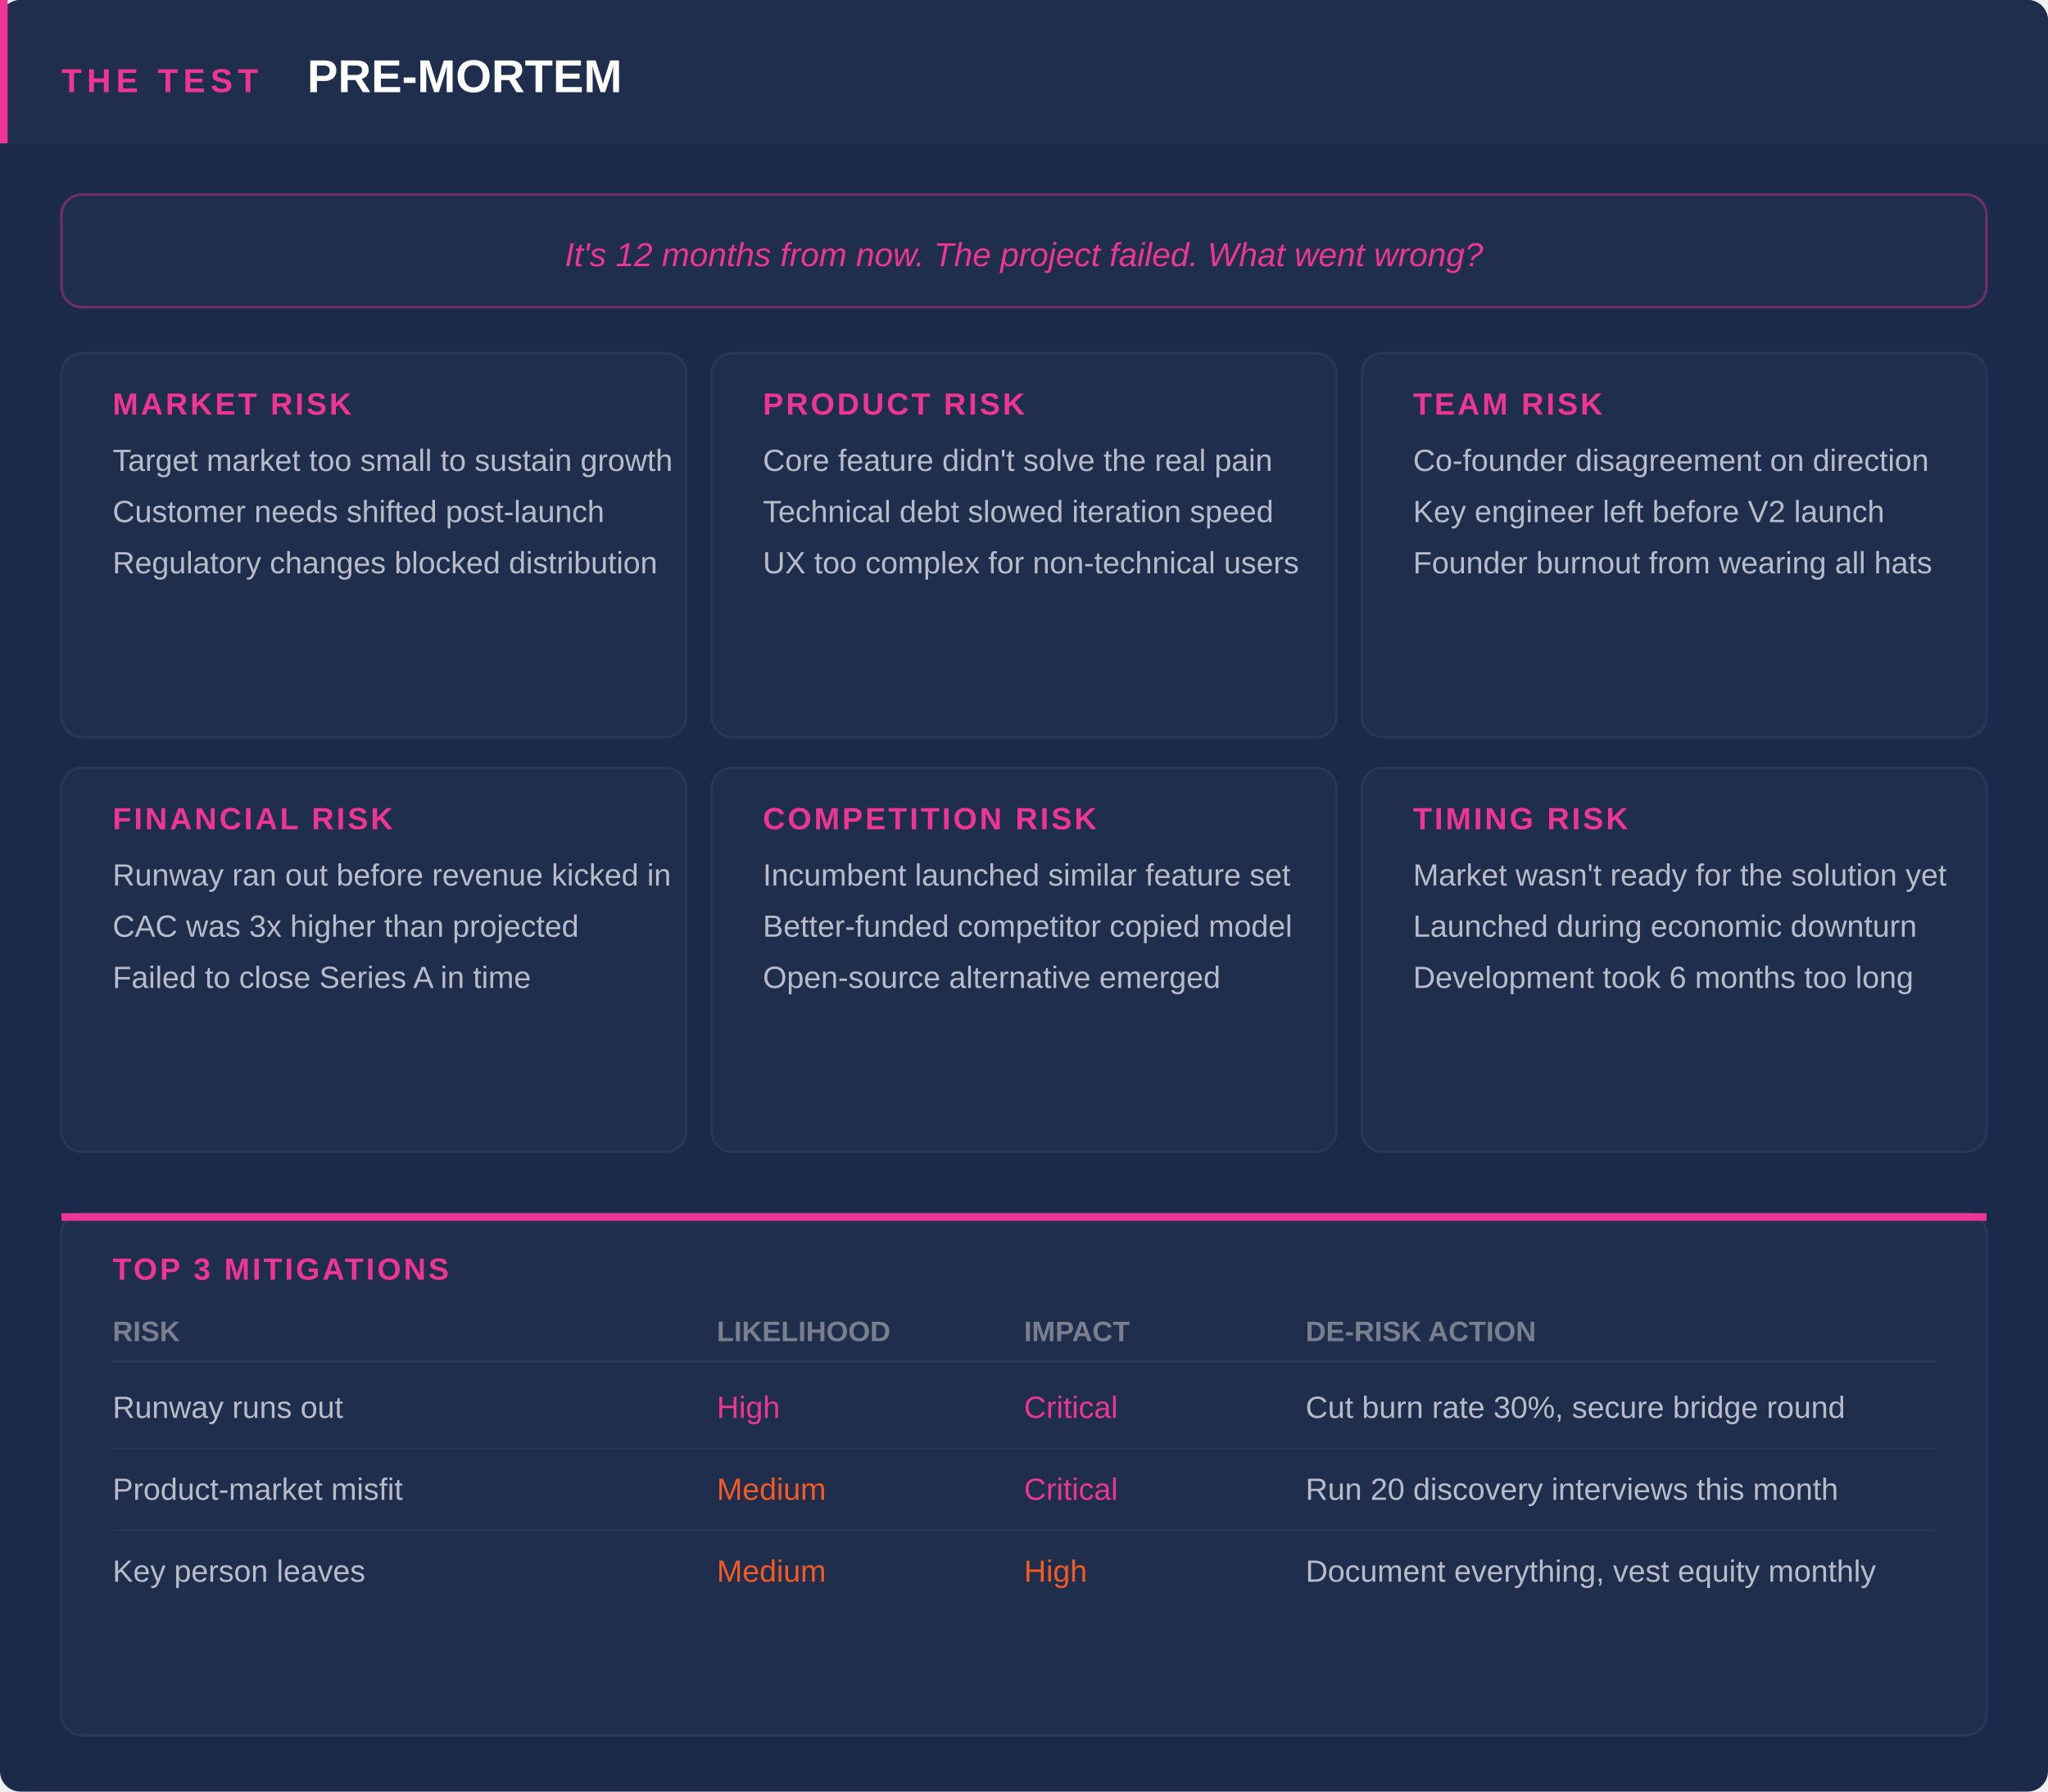
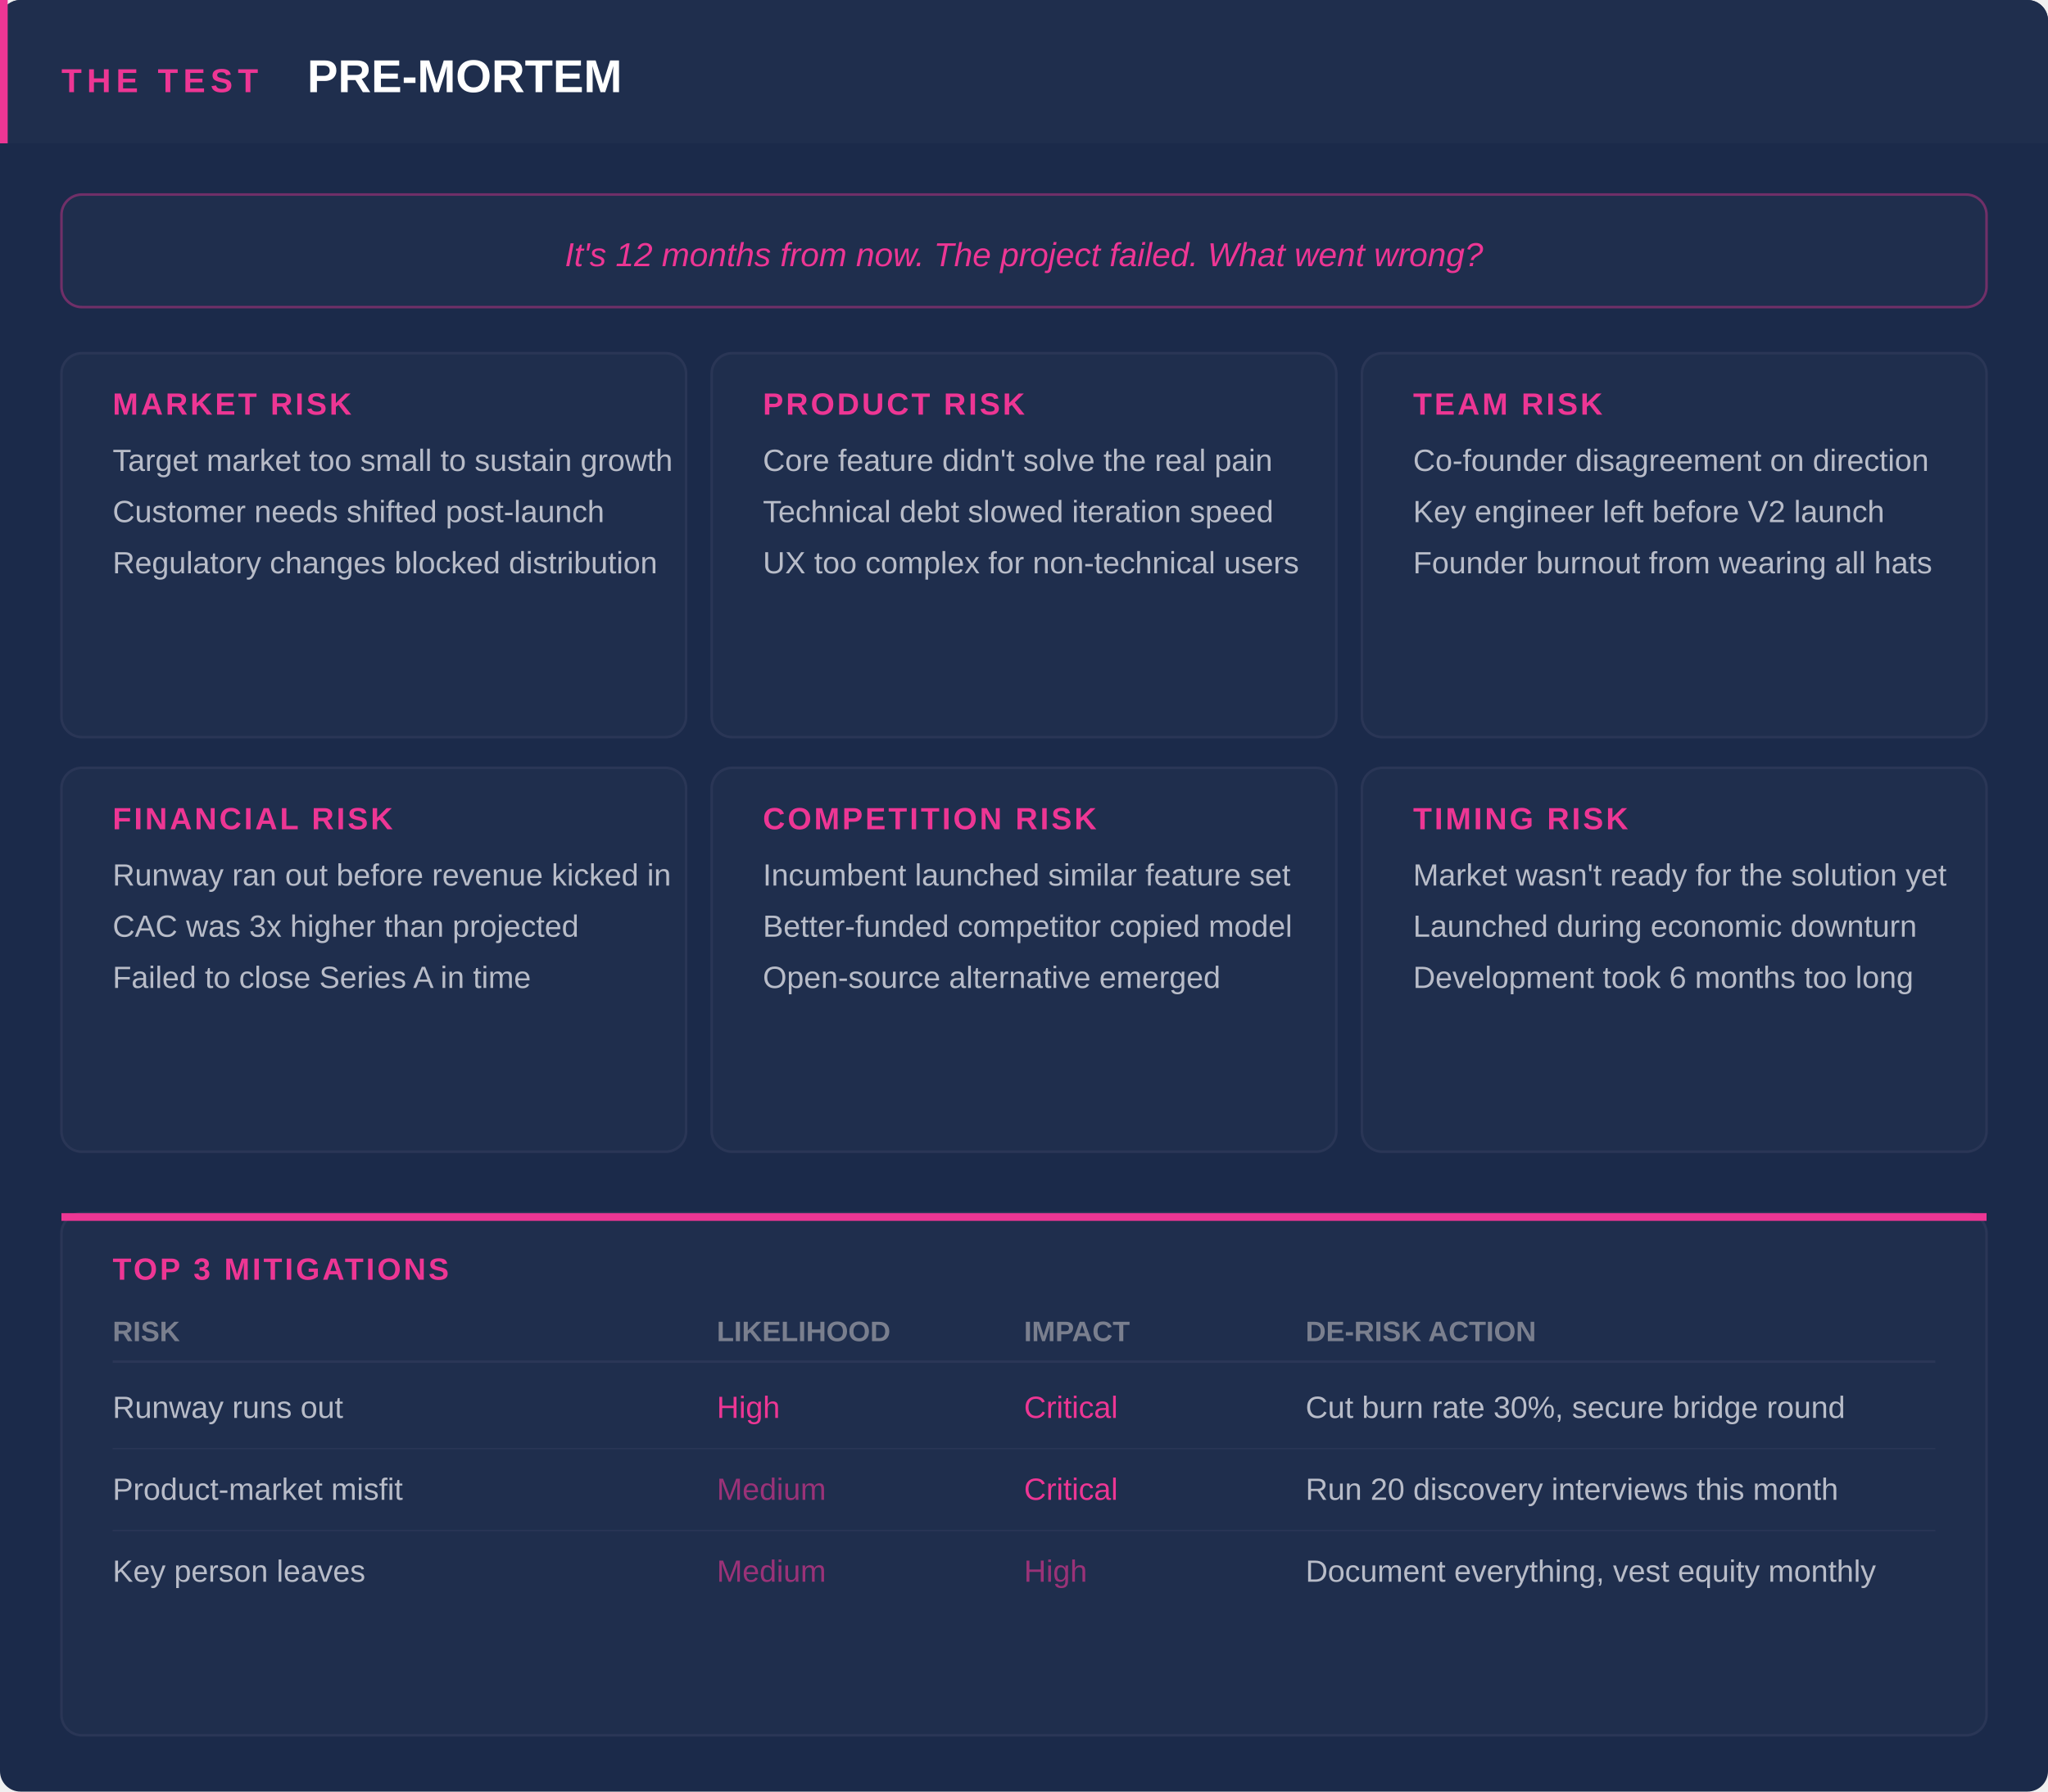
<svg xmlns="http://www.w3.org/2000/svg" width="800" height="700" viewBox="0 0 800 700">
  <defs>
-     <style>
-       text { font-family: Arial, sans-serif; }
-     </style>
+     <style>text { font-family: Arial, sans-serif; }</style>
  </defs>
  <rect width="800" height="700" fill="#1B2A4A" rx="8" />
  <rect x="0" y="0" width="800" height="56" fill="#1F2E4D" rx="8" />
  <rect x="0" y="48" width="800" height="8" fill="#1F2E4D" />
  <rect x="0" y="0" width="3" height="56" fill="#ED3694" />
  <text x="24" y="36" fill="#ED3694" font-size="13" font-weight="bold" letter-spacing="2">THE TEST</text>
  <text x="120" y="36" fill="#FFFFFF" font-size="18" font-weight="bold">PRE-MORTEM</text>
  <rect x="24" y="76" width="752" height="44" fill="#1F2E4D" rx="8" stroke="#ED3694" stroke-width="1" stroke-opacity="0.4" />
  <text x="400" y="104" fill="#ED3694" font-size="13" font-style="italic" text-anchor="middle">It's 12 months from now. The project failed. What went wrong?</text>
  <rect x="24" y="138" width="244" height="150" fill="#1F2E4D" rx="8" stroke="#2A3656" stroke-width="1" />
  <text x="44" y="162" fill="#ED3694" font-size="12" font-weight="bold" letter-spacing="1">MARKET RISK</text>
  <text x="44" y="184" fill="#B8BCC8" font-size="12">Target market too small to sustain growth</text>
  <text x="44" y="204" fill="#B8BCC8" font-size="12">Customer needs shifted post-launch</text>
  <text x="44" y="224" fill="#B8BCC8" font-size="12">Regulatory changes blocked distribution</text>
  <rect x="278" y="138" width="244" height="150" fill="#1F2E4D" rx="8" stroke="#2A3656" stroke-width="1" />
  <text x="298" y="162" fill="#ED3694" font-size="12" font-weight="bold" letter-spacing="1">PRODUCT RISK</text>
  <text x="298" y="184" fill="#B8BCC8" font-size="12">Core feature didn't solve the real pain</text>
  <text x="298" y="204" fill="#B8BCC8" font-size="12">Technical debt slowed iteration speed</text>
  <text x="298" y="224" fill="#B8BCC8" font-size="12">UX too complex for non-technical users</text>
  <rect x="532" y="138" width="244" height="150" fill="#1F2E4D" rx="8" stroke="#2A3656" stroke-width="1" />
  <text x="552" y="162" fill="#ED3694" font-size="12" font-weight="bold" letter-spacing="1">TEAM RISK</text>
  <text x="552" y="184" fill="#B8BCC8" font-size="12">Co-founder disagreement on direction</text>
  <text x="552" y="204" fill="#B8BCC8" font-size="12">Key engineer left before V2 launch</text>
  <text x="552" y="224" fill="#B8BCC8" font-size="12">Founder burnout from wearing all hats</text>
  <rect x="24" y="300" width="244" height="150" fill="#1F2E4D" rx="8" stroke="#2A3656" stroke-width="1" />
  <text x="44" y="324" fill="#ED3694" font-size="12" font-weight="bold" letter-spacing="1">FINANCIAL RISK</text>
  <text x="44" y="346" fill="#B8BCC8" font-size="12">Runway ran out before revenue kicked in</text>
  <text x="44" y="366" fill="#B8BCC8" font-size="12">CAC was 3x higher than projected</text>
  <text x="44" y="386" fill="#B8BCC8" font-size="12">Failed to close Series A in time</text>
  <rect x="278" y="300" width="244" height="150" fill="#1F2E4D" rx="8" stroke="#2A3656" stroke-width="1" />
  <text x="298" y="324" fill="#ED3694" font-size="12" font-weight="bold" letter-spacing="1">COMPETITION RISK</text>
  <text x="298" y="346" fill="#B8BCC8" font-size="12">Incumbent launched similar feature set</text>
  <text x="298" y="366" fill="#B8BCC8" font-size="12">Better-funded competitor copied model</text>
  <text x="298" y="386" fill="#B8BCC8" font-size="12">Open-source alternative emerged</text>
  <rect x="532" y="300" width="244" height="150" fill="#1F2E4D" rx="8" stroke="#2A3656" stroke-width="1" />
  <text x="552" y="324" fill="#ED3694" font-size="12" font-weight="bold" letter-spacing="1">TIMING RISK</text>
  <text x="552" y="346" fill="#B8BCC8" font-size="12">Market wasn't ready for the solution yet</text>
  <text x="552" y="366" fill="#B8BCC8" font-size="12">Launched during economic downturn</text>
  <text x="552" y="386" fill="#B8BCC8" font-size="12">Development took 6 months too long</text>
  <rect x="24" y="474" width="752" height="204" fill="#1F2E4D" rx="8" stroke="#2A3656" stroke-width="1" />
  <rect x="24" y="474" width="752" height="3" fill="#ED3694" />
  <text x="44" y="500" fill="#ED3694" font-size="12" font-weight="bold" letter-spacing="1">TOP 3 MITIGATIONS</text>
  <text x="44" y="524" fill="#7A7F8E" font-size="11" font-weight="bold">RISK</text>
  <text x="280" y="524" fill="#7A7F8E" font-size="11" font-weight="bold">LIKELIHOOD</text>
  <text x="400" y="524" fill="#7A7F8E" font-size="11" font-weight="bold">IMPACT</text>
  <text x="510" y="524" fill="#7A7F8E" font-size="11" font-weight="bold">DE-RISK ACTION</text>
  <line x1="44" y1="532" x2="756" y2="532" stroke="#2A3656" stroke-width="1" />
  <text x="44" y="554" fill="#B8BCC8" font-size="12">Runway runs out</text>
  <text x="280" y="554" fill="#ED3694" font-size="12">High</text>
  <text x="400" y="554" fill="#ED3694" font-size="12">Critical</text>
  <text x="510" y="554" fill="#B8BCC8" font-size="12">Cut burn rate 30%, secure bridge round</text>
  <text x="44" y="586" fill="#B8BCC8" font-size="12">Product-market misfit</text>
-   <text x="280" y="586" fill="#F15A22" font-size="12">Medium</text>
+   <text x="280" y="586" fill="#ED3694" font-size="12" opacity="0.6">Medium</text>
  <text x="400" y="586" fill="#ED3694" font-size="12">Critical</text>
  <text x="510" y="586" fill="#B8BCC8" font-size="12">Run 20 discovery interviews this month</text>
  <text x="44" y="618" fill="#B8BCC8" font-size="12">Key person leaves</text>
-   <text x="280" y="618" fill="#F15A22" font-size="12">Medium</text>
-   <text x="400" y="618" fill="#F15A22" font-size="12">High</text>
+   <text x="280" y="618" fill="#ED3694" font-size="12" opacity="0.6">Medium</text>
+   <text x="400" y="618" fill="#ED3694" font-size="12" opacity="0.6">High</text>
  <text x="510" y="618" fill="#B8BCC8" font-size="12">Document everything, vest equity monthly</text>
  <line x1="44" y1="566" x2="756" y2="566" stroke="#2A3656" stroke-width="0.5" />
  <line x1="44" y1="598" x2="756" y2="598" stroke="#2A3656" stroke-width="0.5" />
</svg>
